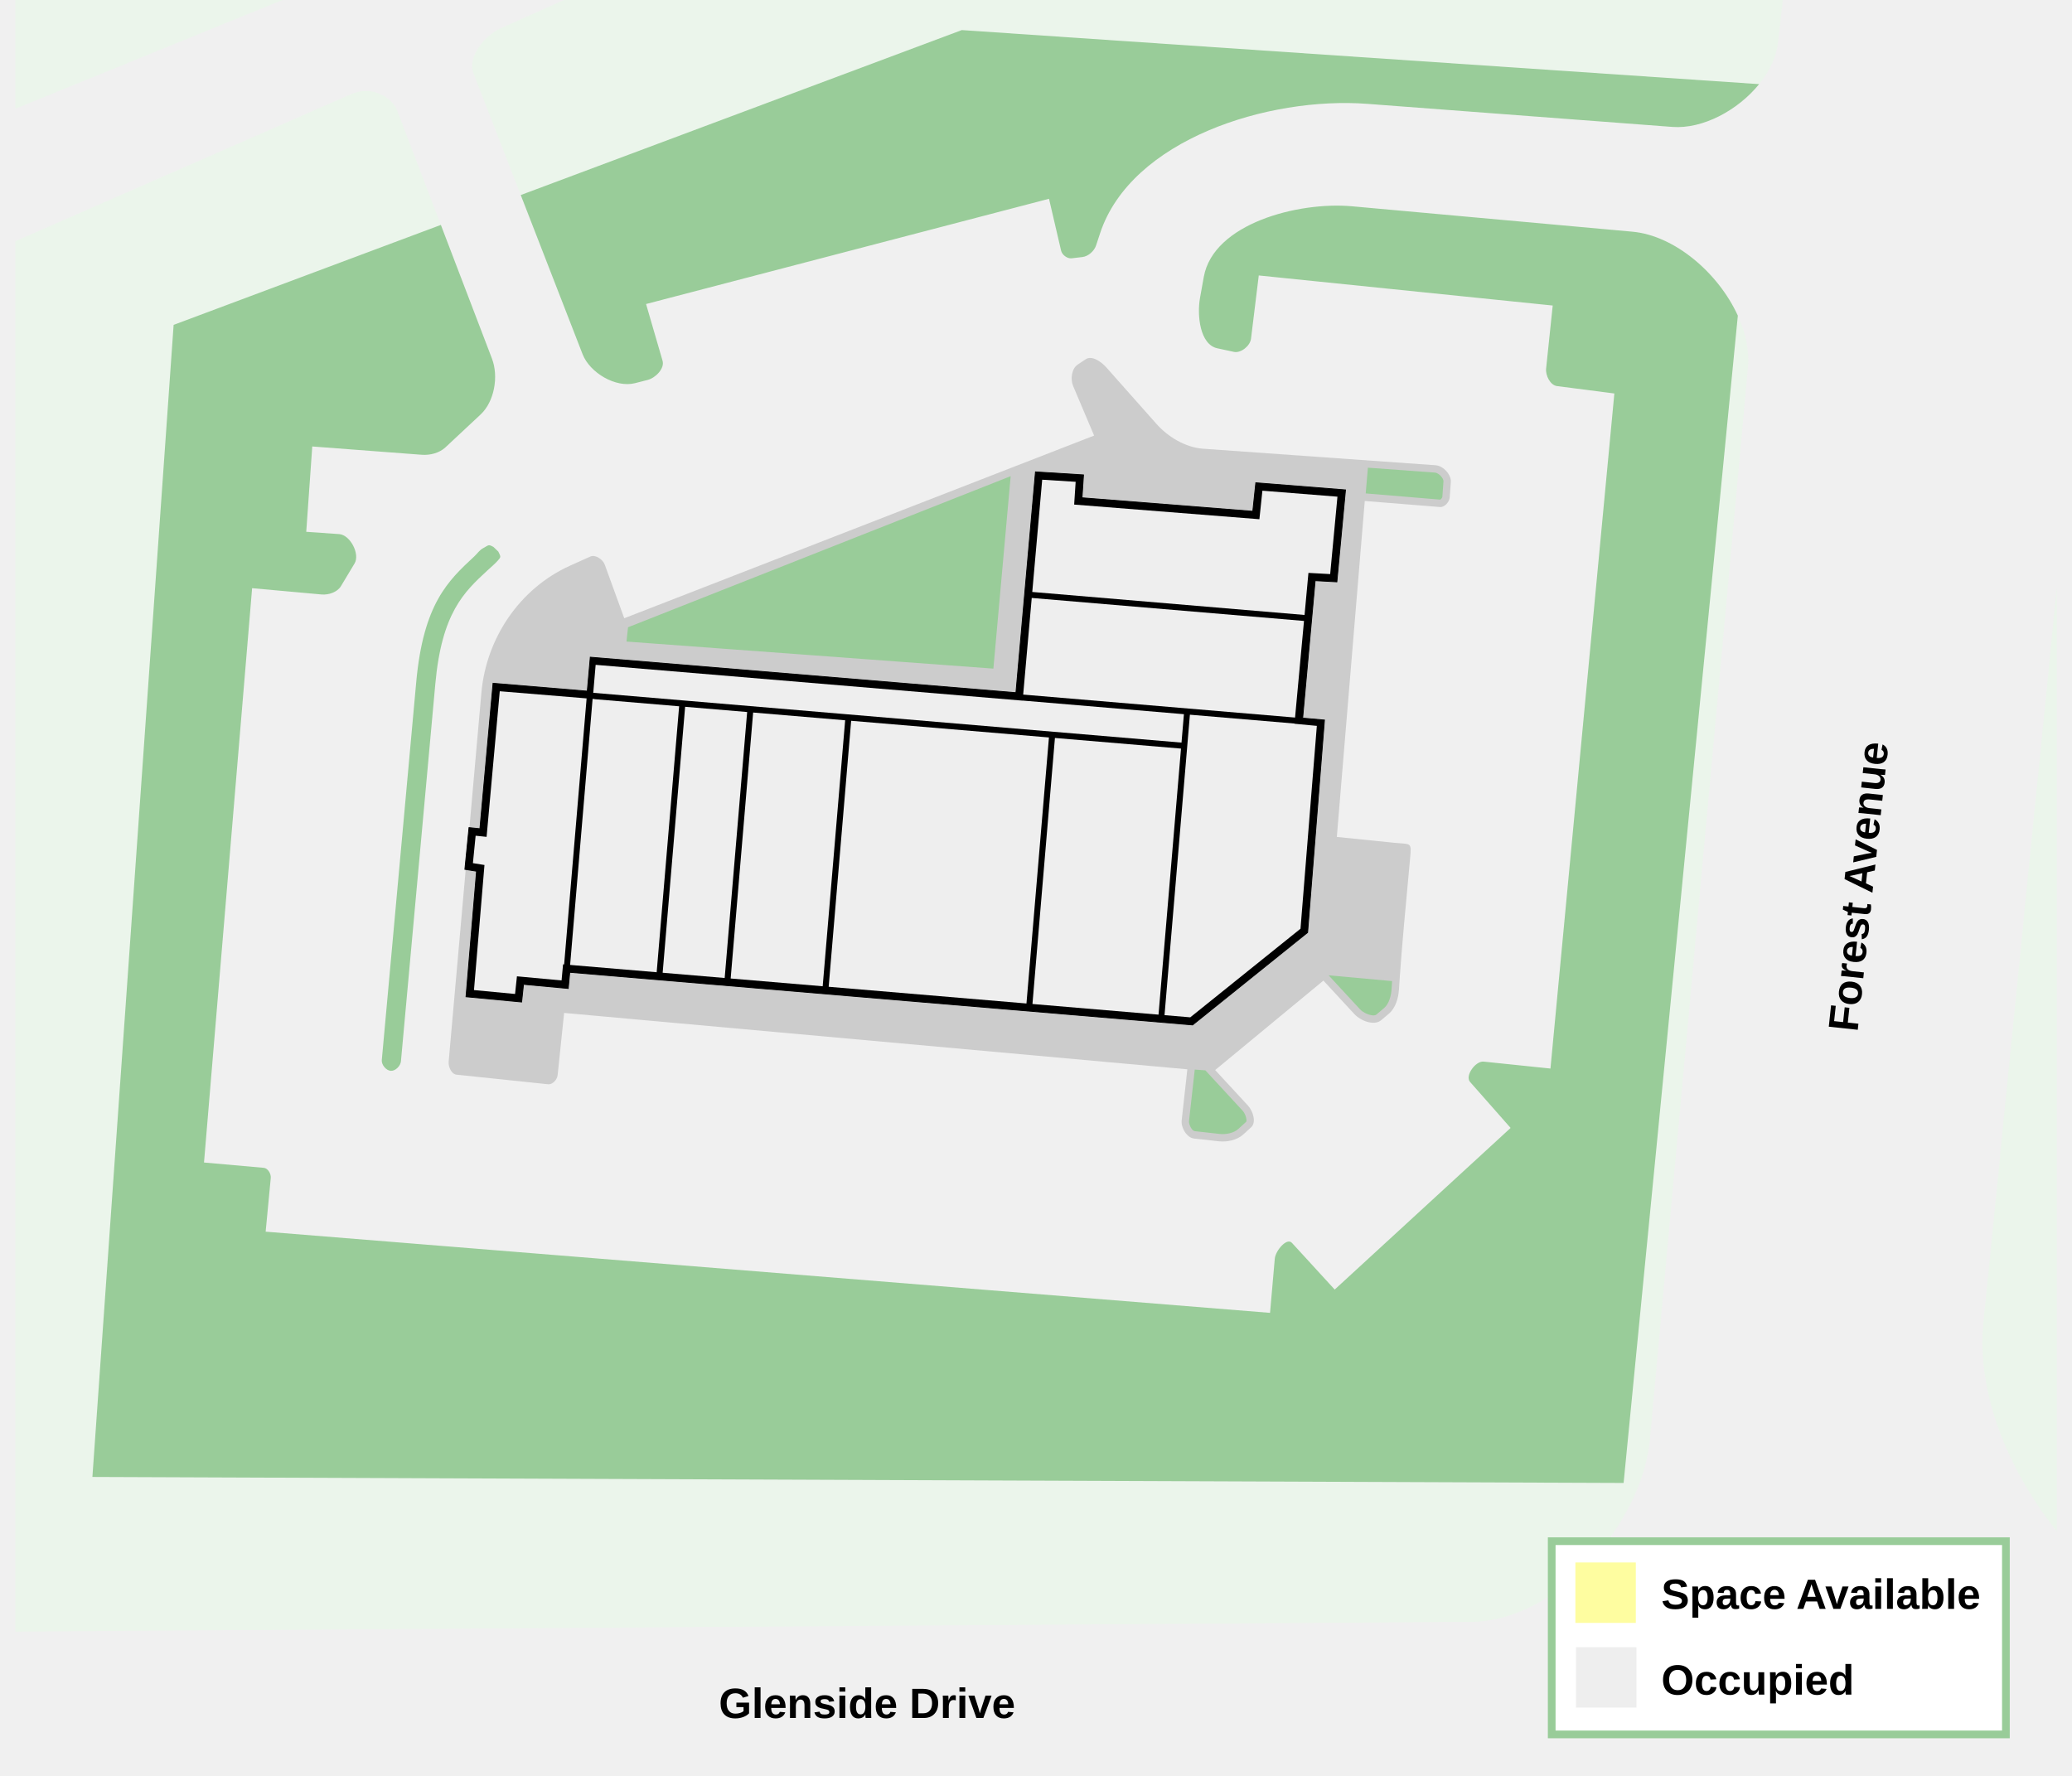
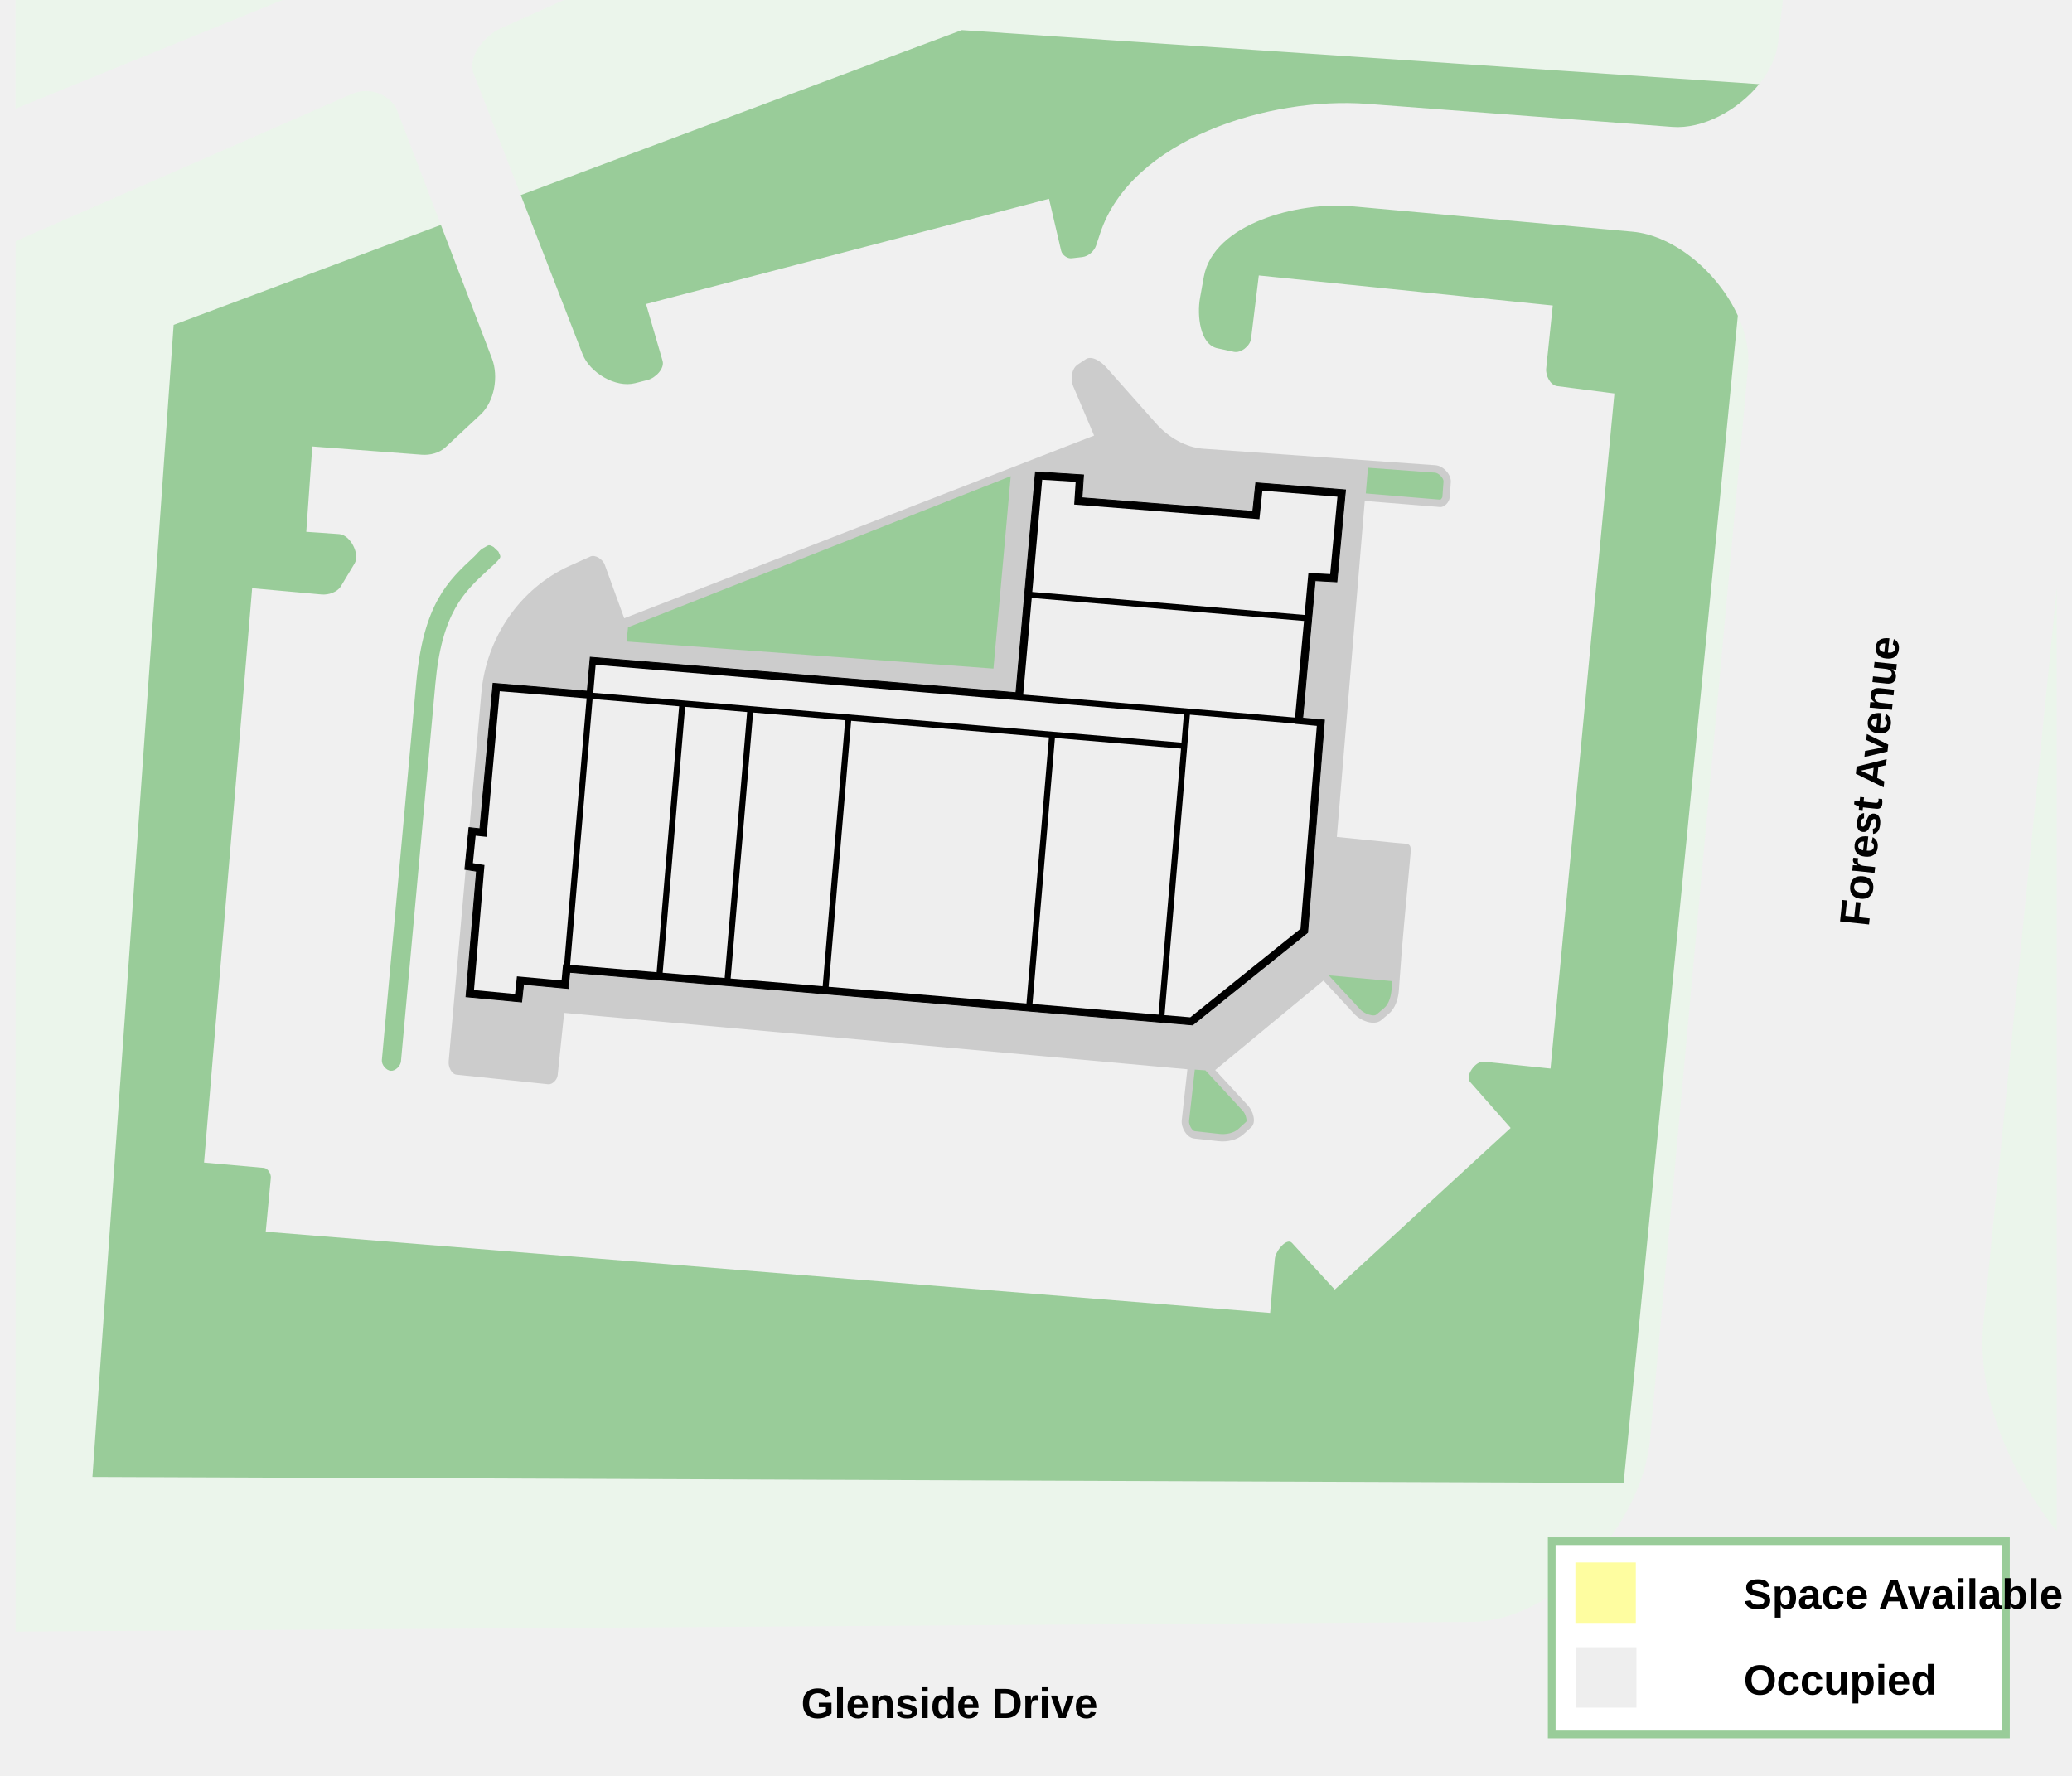
- <svg xmlns="http://www.w3.org/2000/svg" xml:space="preserve" width="504px" height="432px" shape-rendering="geometricPrecision" text-rendering="geometricPrecision" image-rendering="optimizeQuality" fill-rule="evenodd" clip-rule="evenodd" viewBox="0 0 508 442">
+ <svg xmlns="http://www.w3.org/2000/svg" xml:space="preserve" width="504" height="432" shape-rendering="geometricPrecision" text-rendering="geometricPrecision" image-rendering="optimizeQuality" fill-rule="evenodd" clip-rule="evenodd" viewBox="0 0 508 442">
  <g id="Ground">
-     <path id="sidewalk" fill="#CCCCCC" d="M107.823 264.273l8.154 -91.873c1.211,-13.646 9.584,-25.998 22.078,-31.62l5.041 -2.268c1.246,-0.561 3.107,0.726 3.574,2.01l4.856 13.355 116.938 -45.465 -5.231 -12.352c-0.705,-1.665 -0.376,-4.304 1.13,-5.308l2.029 -1.353c1.516,-1.011 3.874,0.65 5.083,2.013l12.476 14.064c2.92,3.291 7.26,5.896 11.649,6.207l57.852 4.11c1.876,0.133 3.925,2.306 3.789,4.181l-0.278 3.823c-0.082,1.127 -1.272,2.489 -2.399,2.398l-18.743 -1.506 -6.953 83.616 14.275 1.454c4.289,0.436 4.346,-0.3 3.948,4.028 -1.06,11.474 -2.056,21.912 -2.576,29.717l-0.187 2.807c-0.144,2.16 -0.854,4.598 -2.51,5.993l-1.924 1.621c-1.736,1.462 -5.099,0.159 -6.639,-1.508l-7.724 -8.357 -26.942 22.265 8.17 8.851c1.228,1.33 2.135,4.152 0.799,5.374l-1.951 1.784c-1.563,1.429 -4.014,1.955 -6.119,1.721l-6.16 -0.685c-1.811,-0.201 -3.275,-2.709 -3.074,-4.52l1.413 -12.711 -155.106 -14.033 -1.617 15.517c-0.112,1.075 -1.272,2.355 -2.347,2.242l-22.83 -2.39c-1.24,-0.13 -2.052,-1.957 -1.941,-3.2z" />
-     <path id="unowned-land" fill="#EBF5EB" d="M508.046 146.296l-18.271 183.016c-1.708,17.109 5.919,36.243 18.271,51.82l0 -234.836zm-394.035 -128.012l11.756 30.259 109.762 -41.056 198.436 13.453c2.553,-3.153 4.298,-6.737 4.706,-10.368l1.189 -10.572 -303.369 0 -15.874 7.124c-3.943,1.77 -8.171,7.13 -6.606,11.159zm-19.042 9.133l10.917 28.563 -66.509 24.878 -20.214 286.742 381.075 1.497 28.428 -290.536c1.926,4.222 2.9,8.649 2.517,12.835l-24.394 266.815c-1.928,21.091 -23.22,45.312 -44.398,45.453l-362.391 2.423 0 -346.062 83.521 -36.574c5.618,-2.46 10.402,1.227 11.448,3.966zm-94.969 -0.356l66.469 -27.061 -66.469 0 0 27.061z" />
-     <path id="owned-land" fill="#99CC99" d="M125.767 48.543l15.383 39.596c1.801,4.637 8.239,8.458 13.06,7.227l3.138 -0.802c1.955,-0.499 4.276,-2.843 3.712,-4.78l-4.107 -14.115 100.286 -26.194 3.007 12.913c0.244,1.048 1.538,2.028 2.607,1.903l2.675 -0.312c1.487,-0.173 2.957,-1.483 3.427,-2.905l0.987 -2.992c7.721,-23.397 41.946,-34.094 66.514,-32.236l75.912 5.742c7.548,0.571 16.308,-4.115 21.598,-10.648l-198.436 -13.453 -109.762 41.056zm-106.604 319.056l20.214 -286.742 66.509 -24.878 12.717 33.274c1.69,4.423 0.624,10.688 -2.836,13.92l-8.763 8.185c-1.498,1.399 -3.828,1.985 -5.872,1.83l-27.251 -2.064 -1.498 21.236 8.19 0.572c2.747,0.191 5.248,4.961 3.83,7.321l-3.401 5.657c-0.898,1.494 -3.077,2.204 -4.813,2.047l-17.277 -1.564 -11.974 142.945 14.877 1.322c1.013,0.09 1.837,1.494 1.74,2.507l-1.275 13.384 249.966 20.207 1.184 -13.499c0.169,-1.924 2.969,-5.338 4.273,-3.914l10.634 11.613 43.782 -40.227 -10.092 -11.446c-1.341,-1.521 1.362,-5.269 3.38,-5.06l16.629 1.725 15.903 -168.016 -14.272 -1.842c-1.7,-0.219 -2.892,-2.663 -2.713,-4.368l1.643 -15.681 -73.156 -7.484 -1.932 15.755c-0.218,1.777 -2.518,3.642 -4.268,3.263l-4.125 -0.892c-4.327,-0.936 -5.079,-8.214 -4.293,-12.572l0.94 -5.212c2.389,-13.25 23.486,-18.772 36.895,-17.558l69.761 6.321c10.53,0.954 21.406,10.278 26.25,20.896l-28.428 290.536 -381.075 -1.497zm316.895 -244.793l18.561 1.548c0.2,-0.105 0.49,-0.497 0.51,-0.69l0.278 -3.823c0.062,-0.863 -1.241,-2.154 -2.085,-2.213l-16.721 -1.227 -0.543 6.406zm-42.55 143.402l-1.427 12.843c-0.081,0.731 0.663,2.402 1.449,2.489l6.16 0.685c1.539,0.171 3.5,-0.175 4.675,-1.25l1.95 -1.782c0.197,-0.263 -0.066,-1.229 -0.168,-1.501 -0.162,-0.436 -0.423,-0.925 -0.741,-1.269l-9.25 -10.021 -2.648 -0.194zm33.329 -23.445l7.768 8.405c0.44,0.477 1.074,0.877 1.663,1.139 0.555,0.247 1.893,0.672 2.441,0.21l1.924 -1.621c1.258,-1.059 1.755,-3.132 1.859,-4.708l0.134 -2.004 -15.786 -1.435 -0.004 0.013zm-235.652 21.089l8.571 -94.1c1.777,-19.515 7.963,-25.252 14.424,-31.242 0.727,-0.674 1.298,-1.57 2.177,-2.047 1.536,-0.833 1.298,-1.037 2.623,-0.331l1.219 1.173c0.625,1.327 0.686,1.293 -0.148,2.231 -0.745,0.838 -1.749,1.671 -2.615,2.473 -5.781,5.361 -11.317,10.494 -12.927,28.174l-8.559 93.967c-0.104,1.149 -1.372,2.442 -2.524,2.37 -1.159,-0.073 -2.346,-1.511 -2.241,-2.667zm61.278 -107.73l95.234 -37.607 -4.303 47.898 -91.305 -6.736 0.374 -3.555z" />
+     <path class="sidewalk" fill="#CCCCCC" d="M107.82 264.27l8.15-91.87c1.21-13.65 9.58-26 22.08-31.62l5.04-2.27c1.25-0.56 3.11 0.73 3.57 2.01l4.86 13.36 116.94-45.47-5.23-12.35c-0.71-1.67-0.38-4.3 1.13-5.31l2.03-1.35c1.52-1.01 3.87 0.65 5.08 2.01l12.48 14.06c2.92 3.29 7.26 5.9 11.65 6.21l57.85 4.11c1.88 0.13 3.92 2.31 3.79 4.18l-0.28 3.82c-0.08 1.13-1.27 2.49-2.4 2.4l-18.74-1.51-6.95 83.62 14.28 1.45c4.29 0.44 4.35-0.3 3.95 4.03-1.06 11.47-2.06 21.91-2.58 29.72l-0.19 2.81c-0.14 2.16-0.85 4.6-2.51 5.99l-1.92 1.62c-1.74 1.46-5.1 0.16-6.64-1.51l-7.72-8.36-26.94 22.27 8.17 8.85c1.23 1.33 2.14 4.15 0.8 5.37l-1.95 1.78c-1.56 1.43-4.01 1.95-6.12 1.72l-6.16-0.68c-1.81-0.2-3.27-2.71-3.07-4.52l1.41-12.71-155.11-14.03-1.62 15.52c-0.11 1.08-1.27 2.35-2.35 2.24l-22.83-2.39c-1.24-0.13-2.05-1.96-1.94-3.2z" />
+     <path class="unowned-land" fill="#EBF5EB" d="M508.05 146.3l-18.27 183.02c-1.71 17.11 5.92 36.24 18.27 51.82l0-234.84zm-394.03-128.01l11.76 30.26 109.76-41.06 198.44 13.45c2.55-3.15 4.3-6.74 4.71-10.37l1.19-10.57-303.37 0-15.87 7.12c-3.94 1.77-8.17 7.13-6.61 11.16zm-19.04 9.13l10.92 28.56-66.51 24.88-20.21 286.74 381.08 1.5 28.43-290.54c1.93 4.22 2.9 8.65 2.52 12.84l-24.39 266.82c-1.93 21.09-23.22 45.31-44.4 45.45l-362.39 2.42 0-346.06 83.52-36.57c5.62-2.46 10.4 1.23 11.45 3.97zm-94.97-0.36l66.47-27.06-66.47 0 0 27.06z" />
+     <path class="land" fill="#99CC99" d="M125.77 48.54l15.38 39.6c1.8 4.64 8.24 8.46 13.06 7.23l3.14-0.8c1.95-0.5 4.28-2.84 3.71-4.78l-4.11-14.12 100.29-26.19 3.01 12.91c0.24 1.05 1.54 2.03 2.61 1.9l2.68-0.31c1.49-0.17 2.96-1.48 3.43-2.9l0.99-2.99c7.72-23.4 41.95-34.09 66.51-32.24l75.91 5.74c7.55 0.57 16.31-4.12 21.6-10.65l-198.44-13.45-109.76 41.06zm-106.6 319.06l20.21-286.74 66.51-24.88 12.72 33.27c1.69 4.42 0.62 10.69-2.84 13.92l-8.76 8.18c-1.5 1.4-3.83 1.99-5.87 1.83l-27.25-2.06-1.5 21.24 8.19 0.57c2.75 0.19 5.25 4.96 3.83 7.32l-3.4 5.66c-0.9 1.49-3.08 2.2-4.81 2.05l-17.28-1.56-11.97 142.95 14.88 1.32c1.01 0.09 1.84 1.49 1.74 2.51l-1.27 13.38 249.97 20.21 1.18-13.5c0.17-1.92 2.97-5.34 4.27-3.91l10.63 11.61 43.78-40.23-10.09-11.45c-1.34-1.52 1.36-5.27 3.38-5.06l16.63 1.72 15.9-168.02-14.27-1.84c-1.7-0.22-2.89-2.66-2.71-4.37l1.64-15.68-73.16-7.48-1.93 15.75c-0.22 1.78-2.52 3.64-4.27 3.26l-4.13-0.89c-4.33-0.94-5.08-8.21-4.29-12.57l0.94-5.21c2.39-13.25 23.49-18.77 36.89-17.56l69.76 6.32c10.53 0.95 21.41 10.28 26.25 20.9l-28.43 290.54-381.07-1.5zm316.9-244.79l18.56 1.55c0.2-0.1 0.49-0.5 0.51-0.69l0.28-3.82c0.06-0.86-1.24-2.15-2.08-2.21l-16.72-1.23-0.54 6.41zm-42.55 143.4l-1.43 12.84c-0.08 0.73 0.66 2.4 1.45 2.49l6.16 0.68c1.54 0.17 3.5-0.17 4.68-1.25l1.95-1.78c0.2-0.26-0.07-1.23-0.17-1.5-0.16-0.44-0.42-0.92-0.74-1.27l-9.25-10.02-2.65-0.19zm33.33-23.45l7.77 8.41c0.44 0.48 1.07 0.88 1.66 1.14 0.55 0.25 1.89 0.67 2.44 0.21l1.92-1.62c1.26-1.06 1.75-3.13 1.86-4.71l0.13-2-15.79-1.44 0 0.01zm-235.65 21.09l8.57-94.1c1.78-19.52 7.96-25.25 14.42-31.24 0.73-0.67 1.3-1.57 2.18-2.05 1.54-0.83 1.3-1.04 2.62-0.33l1.22 1.17c0.63 1.33 0.69 1.29-0.15 2.23-0.74 0.84-1.75 1.67-2.61 2.47-5.78 5.36-11.32 10.49-12.93 28.17l-8.56 93.97c-0.1 1.15-1.37 2.44-2.52 2.37-1.16-0.07-2.35-1.51-2.24-2.67zm61.28-107.73l95.23-37.61-4.3 47.9-91.31-6.74 0.37-3.55z" />
  </g>
  <g id="Buildings">
-     <polygon id="building1" fill="black" stroke="black" stroke-width="0.207" points="320.366,178.727 325.792,179.214 321.601,232.085 292.975,255.098 137.962,241.999 137.588,246.021 126.457,244.993 125.988,249.391 112.143,248.082 114.763,216.835 111.861,216.368 112.89,205.984 115.603,206.265 118.876,170.06 142.324,172.025 143.075,163.569 249.006,172.399 253.868,117.448 265.825,118.195 265.452,123.893 307.955,127.256 308.703,120.157 331.028,121.931 328.879,144.818 323.472,144.521 " />
+     <polygon class="building" fill="black" stroke="black" stroke-width="0.21" points="320.37 178.73 325.79 179.21 321.6 232.09 292.98 255.1 137.96 242 137.59 246.02 126.46 244.99 125.99 249.39 112.14 248.08 114.76 216.84 111.86 216.37 112.89 205.98 115.6 206.27 118.88 170.06 142.32 172.03 143.07 163.57 249.01 172.4 253.87 117.45 265.83 118.2 265.45 123.89 307.96 127.26 308.7 120.16 331.03 121.93 328.88 144.82 323.47 144.52 " />
  </g>
  <g id="Spaces">
-     <polygon id="hallway" fill="#EEEEEE" points="250.679,174.366 250.677,174.385 144.406,165.473 143.812,172.434 290.214,184.826 290.812,177.756 " />
-     <polygon id="s1763" class="space" fill="#EEEEEE" points="327.213,142.885 329.023,123.617 310.344,122.132 309.597,129.231 263.498,125.584 263.869,119.915 255.542,119.395 253.071,147.333 320.836,153.058 321.804,142.588 " />
-     <polygon id="s1762" class="space available" fill="#EEEEEE" points="252.939,148.823 250.811,172.875 318.473,178.592 320.698,154.547 " />
-     <polygon id="s1761" class="space" fill="#EEEEEE" points="285.985,252.662 292.396,253.203 319.83,231.148 323.893,180.662 318.331,180.135 318.335,180.082 292.302,177.882 " />
-     <polygon id="s1760" class="space" fill="#EEEEEE" points="253.118,249.884 284.494,252.536 290.088,186.317 258.712,183.672 " />
-     <polygon id="s1757" class="space" fill="#EEEEEE" points="202.403,245.598 251.627,249.758 257.221,183.547 207.996,179.398 " />
-     <polygon id="s1756" class="space" fill="#EEEEEE" points="178.011,243.537 200.912,245.473 206.505,179.272 183.603,177.342 " />
-     <polygon id="s1755" class="space" fill="#EEEEEE" points="161.085,242.107 176.52,243.411 182.113,177.216 166.677,175.915 " />
-     <polygon id="s1754" class="space" fill="#EEEEEE" points="144.123,173.985 143.65,173.946 138.055,240.161 159.594,241.981 165.186,175.79 144.12,174.014 " />
-     <polygon id="s1753" class="space" fill="#EEEEEE" points="142.158,173.823 120.544,172.043 117.267,208.286 114.538,208.003 113.862,214.827 116.738,215.291 114.128,246.422 124.352,247.389 124.82,242.995 135.927,244.021 136.3,240.013 136.565,240.035 " />
+     <polygon id="hallway" class="space" fill="#EEEEEE" points="250.68 174.37 250.68 174.39 144.41 165.47 143.81 172.43 290.21 184.83 290.81 177.76 " />
+     <polygon id="s1763" class="space" fill="#EEEEEE" points="327.21 142.89 329.02 123.62 310.34 122.13 309.6 129.23 263.5 125.58 263.87 119.92 255.54 119.4 253.07 147.33 320.84 153.06 321.8 142.59 " />
+     <polygon id="s1762" class="space available" fill="#EEEEEE" points="252.94 148.82 250.81 172.88 318.47 178.59 320.7 154.55 " />
+     <polygon id="s1761" class="space" fill="#EEEEEE" points="285.99 252.66 292.4 253.2 319.83 231.15 323.89 180.66 318.33 180.14 318.33 180.08 292.3 177.88 " />
+     <polygon id="s1760" class="space" fill="#EEEEEE" points="253.12 249.88 284.49 252.54 290.09 186.32 258.71 183.67 " />
+     <polygon id="s1757" class="space" fill="#EEEEEE" points="202.4 245.6 251.63 249.76 257.22 183.55 208 179.4 " />
+     <polygon id="s1756" class="space" fill="#EEEEEE" points="178.01 243.54 200.91 245.47 206.51 179.27 183.6 177.34 " />
+     <polygon id="s1755" class="space" fill="#EEEEEE" points="161.09 242.11 176.52 243.41 182.11 177.22 166.68 175.92 " />
+     <polygon id="s1754" class="space" fill="#EEEEEE" points="144.12 173.99 143.65 173.95 138.06 240.16 159.59 241.98 165.19 175.79 144.12 174.01 " />
+     <polygon id="s1753" class="space" fill="#EEEEEE" points="142.16 173.82 120.54 172.04 117.27 208.29 114.54 208 113.86 214.83 116.74 215.29 114.13 246.42 124.35 247.39 124.82 243 135.93 244.02 136.3 240.01 136.57 240.04 " />
  </g>
  <g id="Text">
-     <rect id="legend" fill="#FFFFFF" stroke="#99CC99" stroke-width="1.916" x="382.347" y="383.588" width="113.038" height="48.09" />
-     <text x="409.612" y="400.43" fill="black" font-weight="bold" font-size="10.538" font-family="Arial">Space Available</text>
-     <text x="409.612" y="421.771" fill="black" font-weight="bold" font-size="10.538" font-family="Arial">Occupied</text>
-     <rect id="legend-avail" fill="#FEFDA0" x="388.239" y="388.883" width="15.04" height="15.04" />
-     <rect id="legend-occ" fill="#EEEEEE" x="388.394" y="409.97" width="15.04" height="15.04" />
-     <text x="175.06" y="427.589" fill="black" font-weight="bold" font-size="10.538" font-family="Arial">Glenside Drive</text>
+     <rect id="legend" fill="#FFFFFF" stroke="#99CC99" stroke-width="1.92" x="382.35" y="383.59" width="113.04" height="48.09" />
+     <text x="409.61" y="400.43" fill="black" font-weight="bold" font-size="10.54" font-family="Arial">
+       Space Available
+     </text>
+     <text x="409.61" y="421.77" fill="black" font-weight="bold" font-size="10.54" font-family="Arial">
+       Occupied
+     </text>
+     <rect id="legend-avail" fill="#FEFDA0" x="388.24" y="388.88" width="15.04" height="15.04" />
+     <rect id="legend-occ" fill="#EEEEEE" x="388.39" y="409.97" width="15.04" height="15.04" />
+     <text x="175.06" y="427.59" fill="black" font-weight="bold" font-size="10.54" font-family="Arial">
+       Glenside Drive
+     </text>
    <g transform="matrix(0.106301 -0.994334 0.994334 0.106301 212.791 484.177)">
-       <text x="252" y="220.11" fill="black" font-weight="bold" font-size="10.538" font-family="Arial">Forest Avenue</text>
+       <text x="252" y="220.11" fill="black" font-weight="bold" font-size="10.54" font-family="Arial">
+         Forest Avenue
+       </text>
    </g>
  </g>
</svg>
